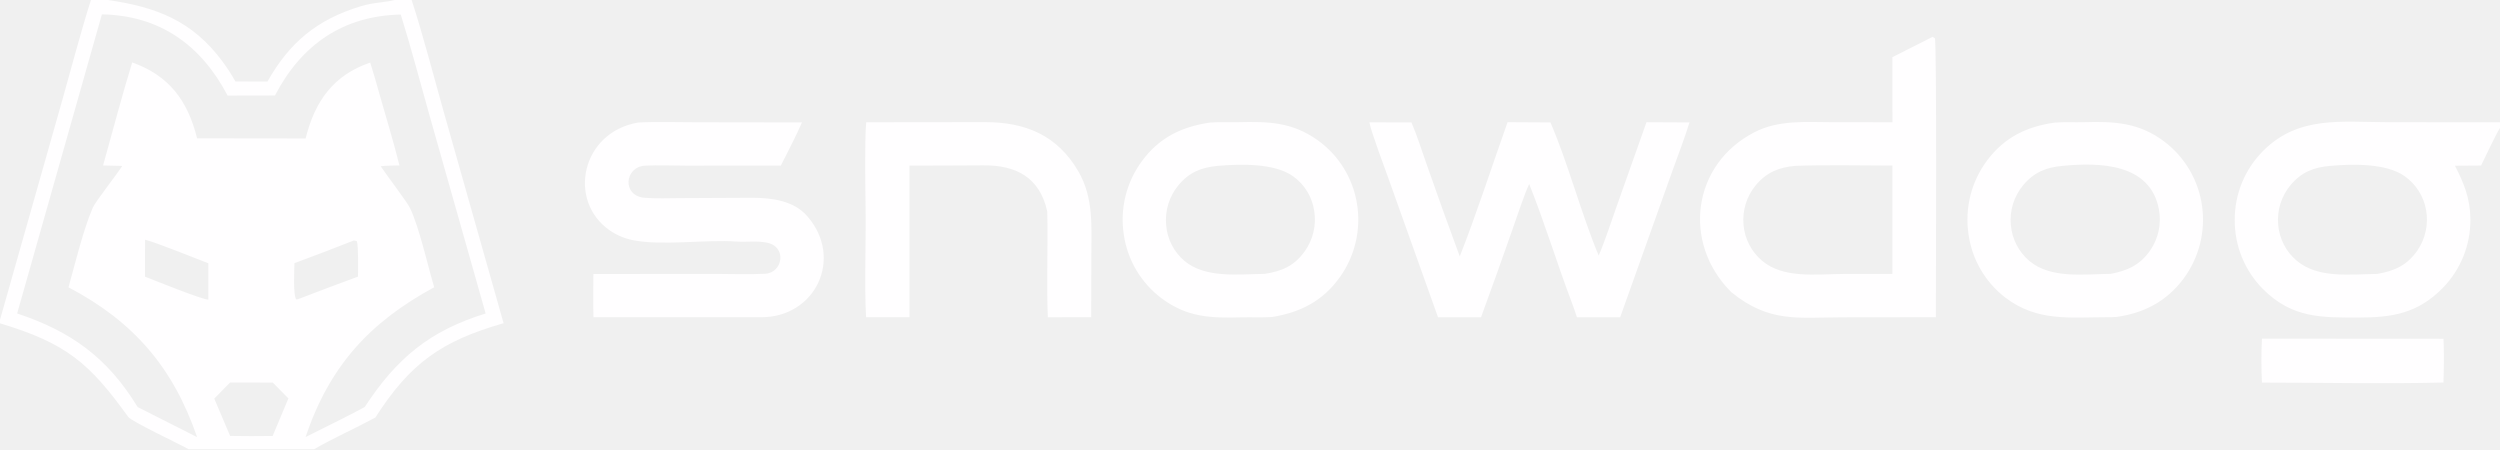
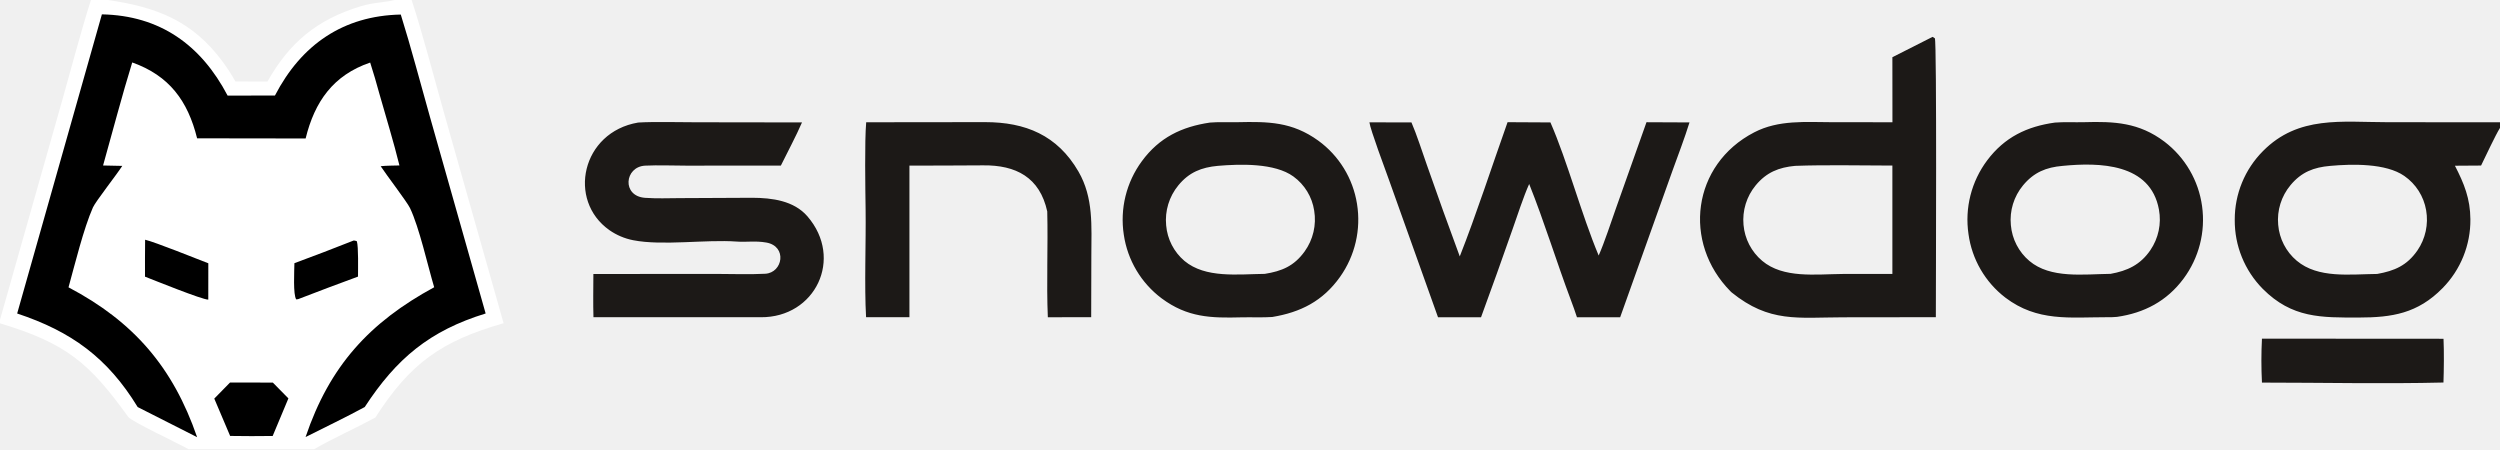
- <svg xmlns="http://www.w3.org/2000/svg" width="128" height="23" viewBox="0 0 128 23">
-   <path fill="#fffeff" d="m98.948 1.887.117.073c.104.194.051 12.793.05 14.28l-4.74.006c-2.321.004-3.777.294-5.718-1.276l-.05-.048c-2.477-2.503-1.972-6.5 1.209-8.146 1.252-.649 2.635-.522 4.007-.519l3.07.002-.003-3.33zm-4.604 12.14h2.546v-5.55c-1.6-.002-3.391-.043-4.978.015-.832.076-1.47.331-2.02.997a2.78 2.78 0 0 0-.624 2.024 2.71 2.71 0 0 0 .954 1.84c1.084.912 2.734.686 4.122.674M105.212 6.276c.438-.037 1.036-.008 1.489-.02 1.551-.045 2.814.012 4.12.998a5 5 0 0 1 1.925 3.299 5.06 5.06 0 0 1-.95 3.716c-.858 1.153-2.014 1.756-3.406 1.955-.167.018-.326.017-.493.017-1.928.001-3.585.24-5.224-1.004a4.94 4.94 0 0 1-1.886-3.25 5.06 5.06 0 0 1 .957-3.777c.89-1.187 2.04-1.737 3.468-1.934m2.846 7.746c.861-.156 1.523-.458 2.04-1.213a2.79 2.79 0 0 0 .44-2.078c-.433-2.378-3.05-2.422-4.932-2.238-.84.072-1.469.326-2.026.997a2.77 2.77 0 0 0-.624 2.034c.061.716.403 1.377.949 1.837 1.084.913 2.76.678 4.153.66M61.947 6.276c.37-.036 1.024-.012 1.417-.02 1.566-.035 2.79-.024 4.131.944a4.96 4.96 0 0 1 1.983 3.233 5.06 5.06 0 0 1-.87 3.747c-.883 1.24-2.02 1.81-3.47 2.05-.473.034-1.089.006-1.576.018-1.561.04-2.762.013-4.09-.975a4.97 4.97 0 0 1-1.933-3.253 5.05 5.05 0 0 1 .927-3.77c.892-1.214 2.039-1.76 3.481-1.974m2.811 7.746c.867-.139 1.495-.394 2.038-1.146a2.8 2.8 0 0 0 .49-2.094 2.65 2.65 0 0 0-1.064-1.746c-.955-.696-2.728-.641-3.874-.544-.833.079-1.466.326-2.017.998a2.8 2.8 0 0 0-.624 2.047c.06.709.397 1.364.936 1.821 1.078.9 2.742.68 4.115.664M77.187 6.256l2.195.012c.868 1.982 1.59 4.72 2.47 6.815.297-.67.636-1.717.892-2.437L84.3 6.258l2.202.01c-.245.795-.59 1.692-.875 2.483l-2.675 7.493H80.74a19 19 0 0 0-.306-.867c-.738-1.963-1.362-4.013-2.14-5.957-.282.62-.619 1.66-.852 2.318a311 311 0 0 1-1.613 4.505h-2.203L71.119 9.22c-.17-.473-.966-2.605-1.005-2.956l2.152.003c.264.606.558 1.523.79 2.18a263 263 0 0 0 1.684 4.681c.829-2.094 1.679-4.712 2.447-6.871M32.674 6.274c.819-.05 2.086-.014 2.942-.014l5.446.008c-.293.68-.747 1.532-1.082 2.21l-4.842.003c-.688 0-1.422-.034-2.105 0-1.062.055-1.207 1.564-.004 1.648.597.042 1.177.019 1.777.015l3.709-.018c1.011.004 2.13.146 2.825.95 1.868 2.162.402 5.188-2.387 5.166h-8.568c-.022-.717-.006-1.491-.004-2.213l6.24-.005c.84 0 1.735.036 2.558-.008.905-.049 1.14-1.408.055-1.598-.566-.099-1-.012-1.52-.05-1.577-.115-3.79.227-5.297-.069a3.2 3.2 0 0 1-1.213-.514c-2.174-1.528-1.426-5.02 1.47-5.511M44.35 6.26l6.087-.007c2.06 0 3.7.666 4.78 2.53.781 1.35.662 2.801.66 4.298l-.008 3.16-2.22.002c-.075-1.735.014-3.642-.03-5.417-.383-1.75-1.604-2.378-3.282-2.36-1.251.014-2.521.007-3.774.014v7.76l-2.22.002c-.093-1.638-.001-3.825-.024-5.522-.014-1.056-.055-3.477.03-4.46M115.812 17.339l9.296.006c.03.659.02 1.593-.003 2.24-2.987.075-6.28.004-9.293.004a22 22 0 0 1 0-2.25M4.658 0h.87C7.965.359 9.832 1.032 11.4 3.16q.359.485.654 1.012l1.64.002c1.13-2 2.54-3.176 4.777-3.853.683-.207 1.183-.185 1.745-.321h.859c.586 1.788 1.148 3.978 1.667 5.81l3.042 10.738c-3.154.906-4.766 2.018-6.566 4.83-1.012.548-2.167 1.058-3.135 1.622H9.657c-.517-.295-2.92-1.416-3.091-1.655C4.576 18.587 3.41 17.582 0 16.553v-.18L3.177 5.17c.47-1.659.96-3.543 1.48-5.171M.878 16.05c2.76.917 4.624 2.257 6.17 4.792l3.044 1.54c-1.235-3.585-3.253-5.917-6.584-7.672.325-1.172.773-3.013 1.249-4.088.133-.302 1.23-1.696 1.503-2.127l-.983-.023c.477-1.693.976-3.61 1.492-5.275 1.894.673 2.848 1.968 3.322 3.885l5.558.007c.463-1.89 1.416-3.242 3.305-3.885q.25.784.465 1.582c.332 1.173.746 2.513 1.032 3.684-.275.008-.698.008-.96.04.287.438 1.351 1.827 1.502 2.142.476.995.907 2.944 1.238 4.055-3.31 1.796-5.357 4.03-6.587 7.67.968-.49 2.089-1.024 3.03-1.538 1.626-2.49 3.327-3.907 6.191-4.788L22.013 5.987c-.48-1.692-.971-3.575-1.494-5.242-2.94.06-5.086 1.534-6.44 4.144l-2.425.005c-1.365-2.6-3.471-4.1-6.437-4.159zm10.9 3.536-.808.822.813 1.912q1.088.018 2.177.002l.806-1.924-.798-.81zm-1.113-4.246.001-1.861c-.629-.241-2.695-1.075-3.237-1.206-.002.625-.013 1.268-.006 1.891.462.18 2.943 1.184 3.242 1.176m7.44-3.023q-1.509.596-3.03 1.157c-.005.38-.076 1.628.092 1.856l.099-.014q1.527-.59 3.064-1.153c0-.373.029-1.53-.058-1.812-.05-.015-.122-.045-.168-.034M128 6.261v.287c-.234.372-.749 1.484-.969 1.928l-1.339.009c.47.91.785 1.684.792 2.743a4.96 4.96 0 0 1-1.422 3.522c-1.278 1.303-2.592 1.506-4.287 1.508-1.923.001-3.42.04-4.922-1.469a4.97 4.97 0 0 1-1.434-3.534 4.96 4.96 0 0 1 1.447-3.522c1.813-1.83 4.039-1.477 6.385-1.476zm-6.287 7.765c.882-.157 1.522-.428 2.059-1.203.412-.6.572-1.341.446-2.061a2.69 2.69 0 0 0-1.115-1.752c-.947-.661-2.684-.617-3.803-.516-.834.072-1.468.315-2.024.984a2.77 2.77 0 0 0-.633 2.03c.06.716.401 1.379.948 1.839 1.094.921 2.72.693 4.122.679" />
+ <svg xmlns="http://www.w3.org/2000/svg" xml:space="preserve" width="128" height="23" viewBox="0 0 128 23">
+   <style>.t{fill:#1c1917}[data-theme=dark] .t{fill:#fffeff}</style>
+   <path d="M4.658 0h.87C7.965.359 9.832 1.032 11.4 3.16q.359.485.654 1.012l1.64.002c1.13-2 2.54-3.176 4.777-3.853.683-.207 1.183-.185 1.745-.321h.859c.586 1.788 1.148 3.978 1.667 5.81l3.042 10.738c-3.154.906-4.766 2.018-6.566 4.83-1.012.548-2.167 1.058-3.135 1.622H9.657c-.517-.295-2.92-1.416-3.091-1.655C4.576 18.587 3.41 17.582 0 16.553v-.18L3.177 5.17c.47-1.659.96-3.543 1.48-5.171" style="fill:#fff" />
+   <path d="M5.217.734 .879 16.051c2.76.917 4.624 2.256 6.17 4.79l3.043 1.542c-1.235-3.585-3.253-5.917-6.584-7.672.325-1.172.774-3.015 1.25-4.09.133-.302 1.229-1.696 1.502-2.127l-.983-.021c.477-1.693.977-3.61 1.493-5.276 1.894.673 2.848 1.968 3.322 3.885l5.556.008c.463-1.89 1.416-3.244 3.305-3.887.167.523.324 1.05.467 1.582.332 1.173.745 2.515 1.031 3.686-.275.008-.699.007-.96.039.286.438 1.35 1.827 1.501 2.142.476.995.907 2.944 1.238 4.055-3.31 1.796-5.355 4.03-6.585 7.67.968-.49 2.088-1.023 3.029-1.537 1.626-2.49 3.327-3.908 6.191-4.79L22.014 5.987c-.48-1.692-.971-3.575-1.494-5.242-2.94.06-5.088 1.535-6.442 4.145l-2.424.006C10.29 2.295 8.183.793 5.217.735m2.213 11.54c-.002.624-.013 1.267-.006 1.89.462.18 2.941 1.184 3.24 1.176l.002-1.861c-.629-.241-2.694-1.075-3.236-1.206m10.693.04a.13.13 0 0 0-.02.002c-1.005.398-2.015.785-3.029 1.159-.005.38-.074 1.627.094 1.855l.098-.014c1.018-.393 2.04-.779 3.064-1.154 0-.373.028-1.528-.059-1.81-.043-.014-.103-.039-.148-.038m-6.346 7.272-.806.822.812 1.912c.726.012 1.452.013 2.178.002l.805-1.924-.797-.81z" style="fill:#000" />
+   <path class="t" d="M98.948 1.887l.117.073c.104.194.051 12.793.05 14.28l-4.74.006c-2.321.004-3.777.294-5.718-1.276l-.05-.048c-2.477-2.503-1.972-6.5 1.209-8.146 1.252-.649 2.635-.522 4.007-.519l3.07.002-.003-3.33zm-4.604 12.14h2.546v-5.55c-1.6-.002-3.391-.043-4.978.015-.832.076-1.47.331-2.02.997a2.78 2.78 0 0 0-.624 2.024 2.71 2.71 0 0 0 .954 1.84c1.084.912 2.734.686 4.122.674m10.868-7.751c.438-.037 1.036-.008 1.489-.02 1.551-.045 2.814.012 4.12.998a5 5 0 0 1 1.925 3.299 5.06 5.06 0 0 1-.95 3.716c-.858 1.153-2.014 1.756-3.406 1.955-.167.018-.326.017-.493.017-1.928.001-3.585.24-5.224-1.004a4.94 4.94 0 0 1-1.886-3.25 5.06 5.06 0 0 1 .957-3.777c.89-1.187 2.04-1.737 3.468-1.934m2.846 7.746c.861-.156 1.523-.458 2.04-1.213a2.79 2.79 0 0 0 .44-2.078c-.433-2.378-3.05-2.422-4.932-2.238-.84.072-1.469.326-2.026.997a2.77 2.77 0 0 0-.624 2.034c.061.716.403 1.377.949 1.837 1.084.913 2.76.678 4.153.66M61.947 6.276c.37-.036 1.024-.012 1.417-.02 1.566-.035 2.79-.024 4.131.944a4.96 4.96 0 0 1 1.983 3.233 5.06 5.06 0 0 1-.87 3.747c-.883 1.24-2.02 1.81-3.47 2.05-.473.034-1.089.006-1.576.018-1.561.04-2.762.013-4.09-.975a4.97 4.97 0 0 1-1.933-3.253 5.05 5.05 0 0 1 .927-3.77c.892-1.214 2.039-1.76 3.481-1.974m2.811 7.746c.867-.139 1.495-.394 2.038-1.146a2.8 2.8 0 0 0 .49-2.094 2.65 2.65 0 0 0-1.064-1.746c-.955-.696-2.728-.641-3.874-.544-.833.079-1.466.326-2.017.998a2.8 2.8 0 0 0-.624 2.047c.06.709.397 1.364.936 1.821 1.078.9 2.742.68 4.115.664m12.429-7.766 2.195.012c.868 1.982 1.59 4.72 2.47 6.815.297-.67.636-1.717.892-2.437L84.3 6.258l2.202.01c-.245.795-.59 1.692-.875 2.483l-2.675 7.493H80.74a19 19 0 0 0-.306-.867c-.738-1.963-1.362-4.013-2.14-5.957-.282.62-.619 1.66-.852 2.318a311 311 0 0 1-1.613 4.505h-2.203L71.119 9.22c-.17-.473-.966-2.605-1.005-2.956l2.152.003c.264.606.558 1.523.79 2.18a263 263 0 0 0 1.684 4.681c.829-2.094 1.679-4.712 2.447-6.871m-44.513.017c.819-.05 2.086-.014 2.942-.014l5.446.008c-.293.68-.747 1.532-1.082 2.21l-4.842.003c-.688 0-1.422-.034-2.105 0-1.062.055-1.207 1.564-.004 1.648.597.042 1.177.019 1.777.015l3.709-.018c1.011.004 2.13.146 2.825.95 1.868 2.162.402 5.188-2.387 5.166h-8.568c-.022-.717-.006-1.491-.004-2.213l6.24-.005c.84 0 1.735.036 2.558-.008.905-.049 1.14-1.408.055-1.598-.566-.099-1-.012-1.52-.05-1.577-.115-3.79.227-5.297-.069a3.2 3.2 0 0 1-1.213-.514c-2.174-1.528-1.426-5.02 1.47-5.511M44.35 6.26l6.087-.007c2.06 0 3.7.666 4.78 2.53.781 1.35.662 2.801.66 4.298l-.008 3.16-2.22.002c-.075-1.735.014-3.642-.03-5.417-.383-1.75-1.604-2.378-3.282-2.36-1.251.014-2.521.007-3.774.014v7.76l-2.22.002c-.093-1.638-.001-3.825-.024-5.522-.014-1.056-.055-3.477.03-4.46m71.463 11.079 9.296.006c.03.659.02 1.593-.003 2.24-2.987.075-6.28.004-9.293.004a22 22 0 0 1 0-2.25M128 6.261v.287c-.234.372-.749 1.484-.969 1.928l-1.339.009c.47.91.785 1.684.792 2.743a4.96 4.96 0 0 1-1.422 3.522c-1.278 1.303-2.592 1.506-4.287 1.508-1.923.001-3.42.04-4.922-1.469a4.97 4.97 0 0 1-1.434-3.534 4.96 4.96 0 0 1 1.447-3.522c1.813-1.83 4.039-1.477 6.385-1.476zm-6.287 7.765c.882-.157 1.522-.428 2.059-1.203.412-.6.572-1.341.446-2.061a2.69 2.69 0 0 0-1.115-1.752c-.947-.661-2.684-.617-3.803-.516-.834.072-1.468.315-2.024.984a2.77 2.77 0 0 0-.633 2.03c.06.716.401 1.379.948 1.839 1.094.921 2.72.693 4.122.679" />
</svg>
